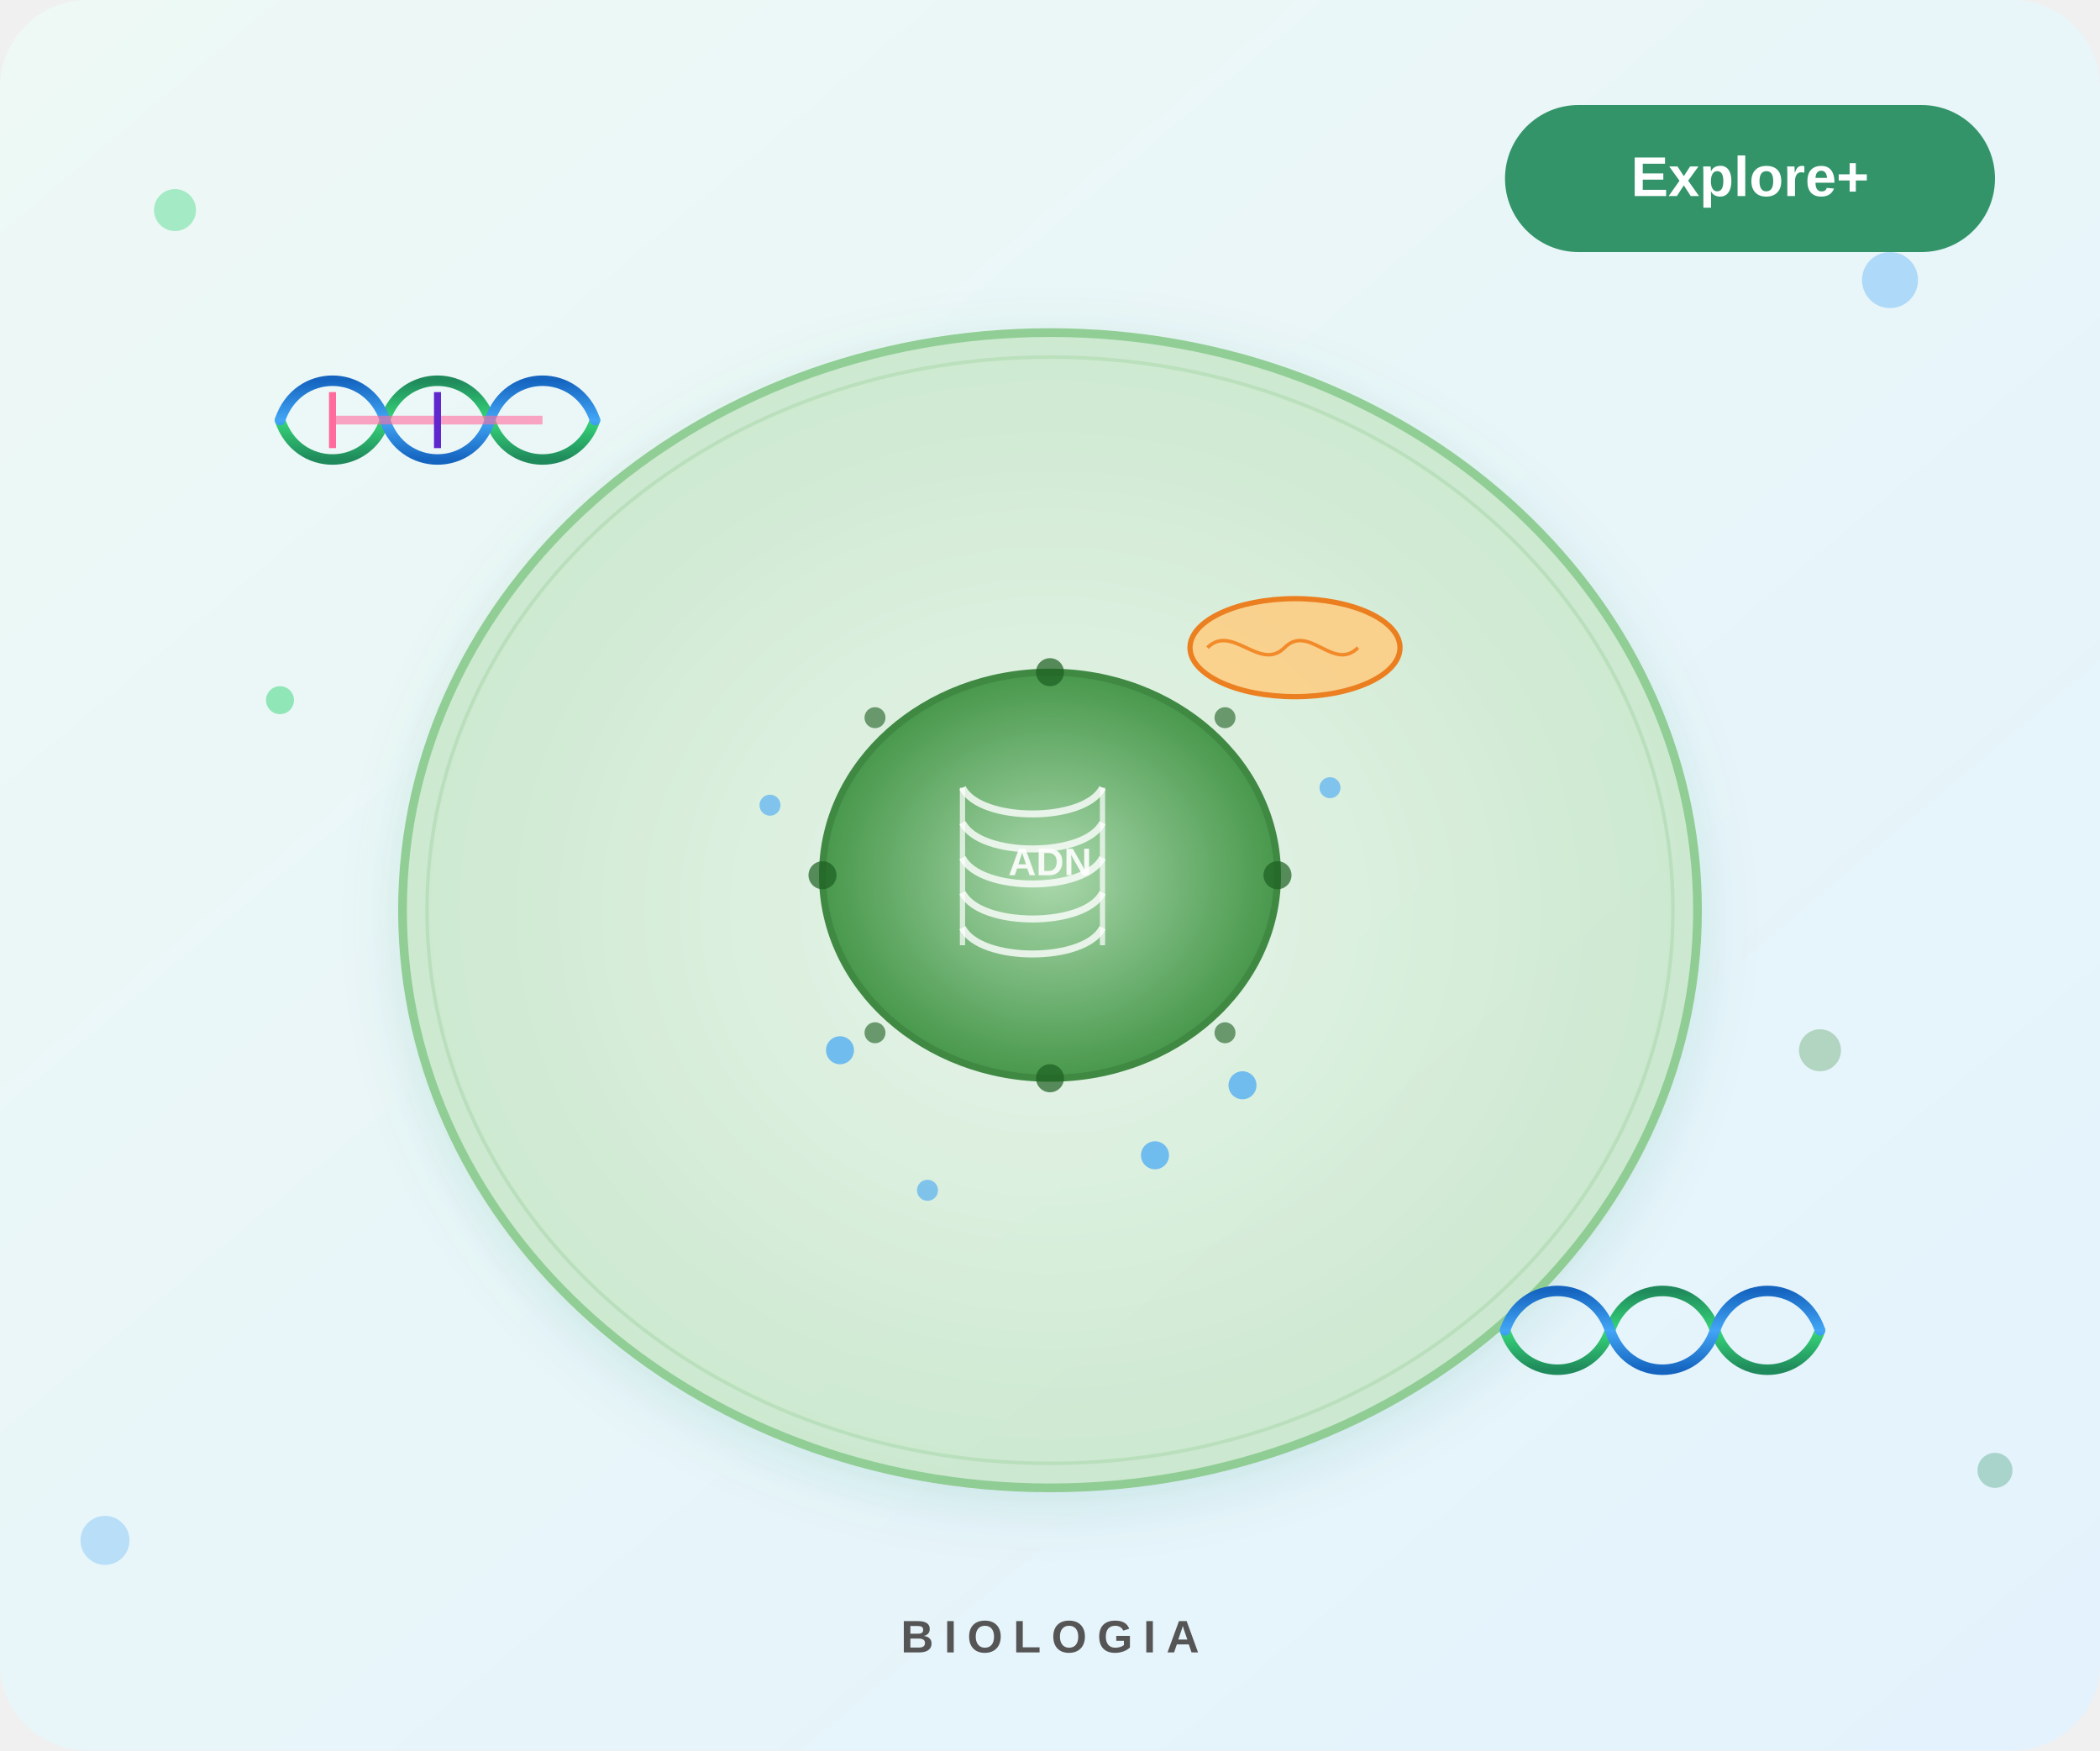
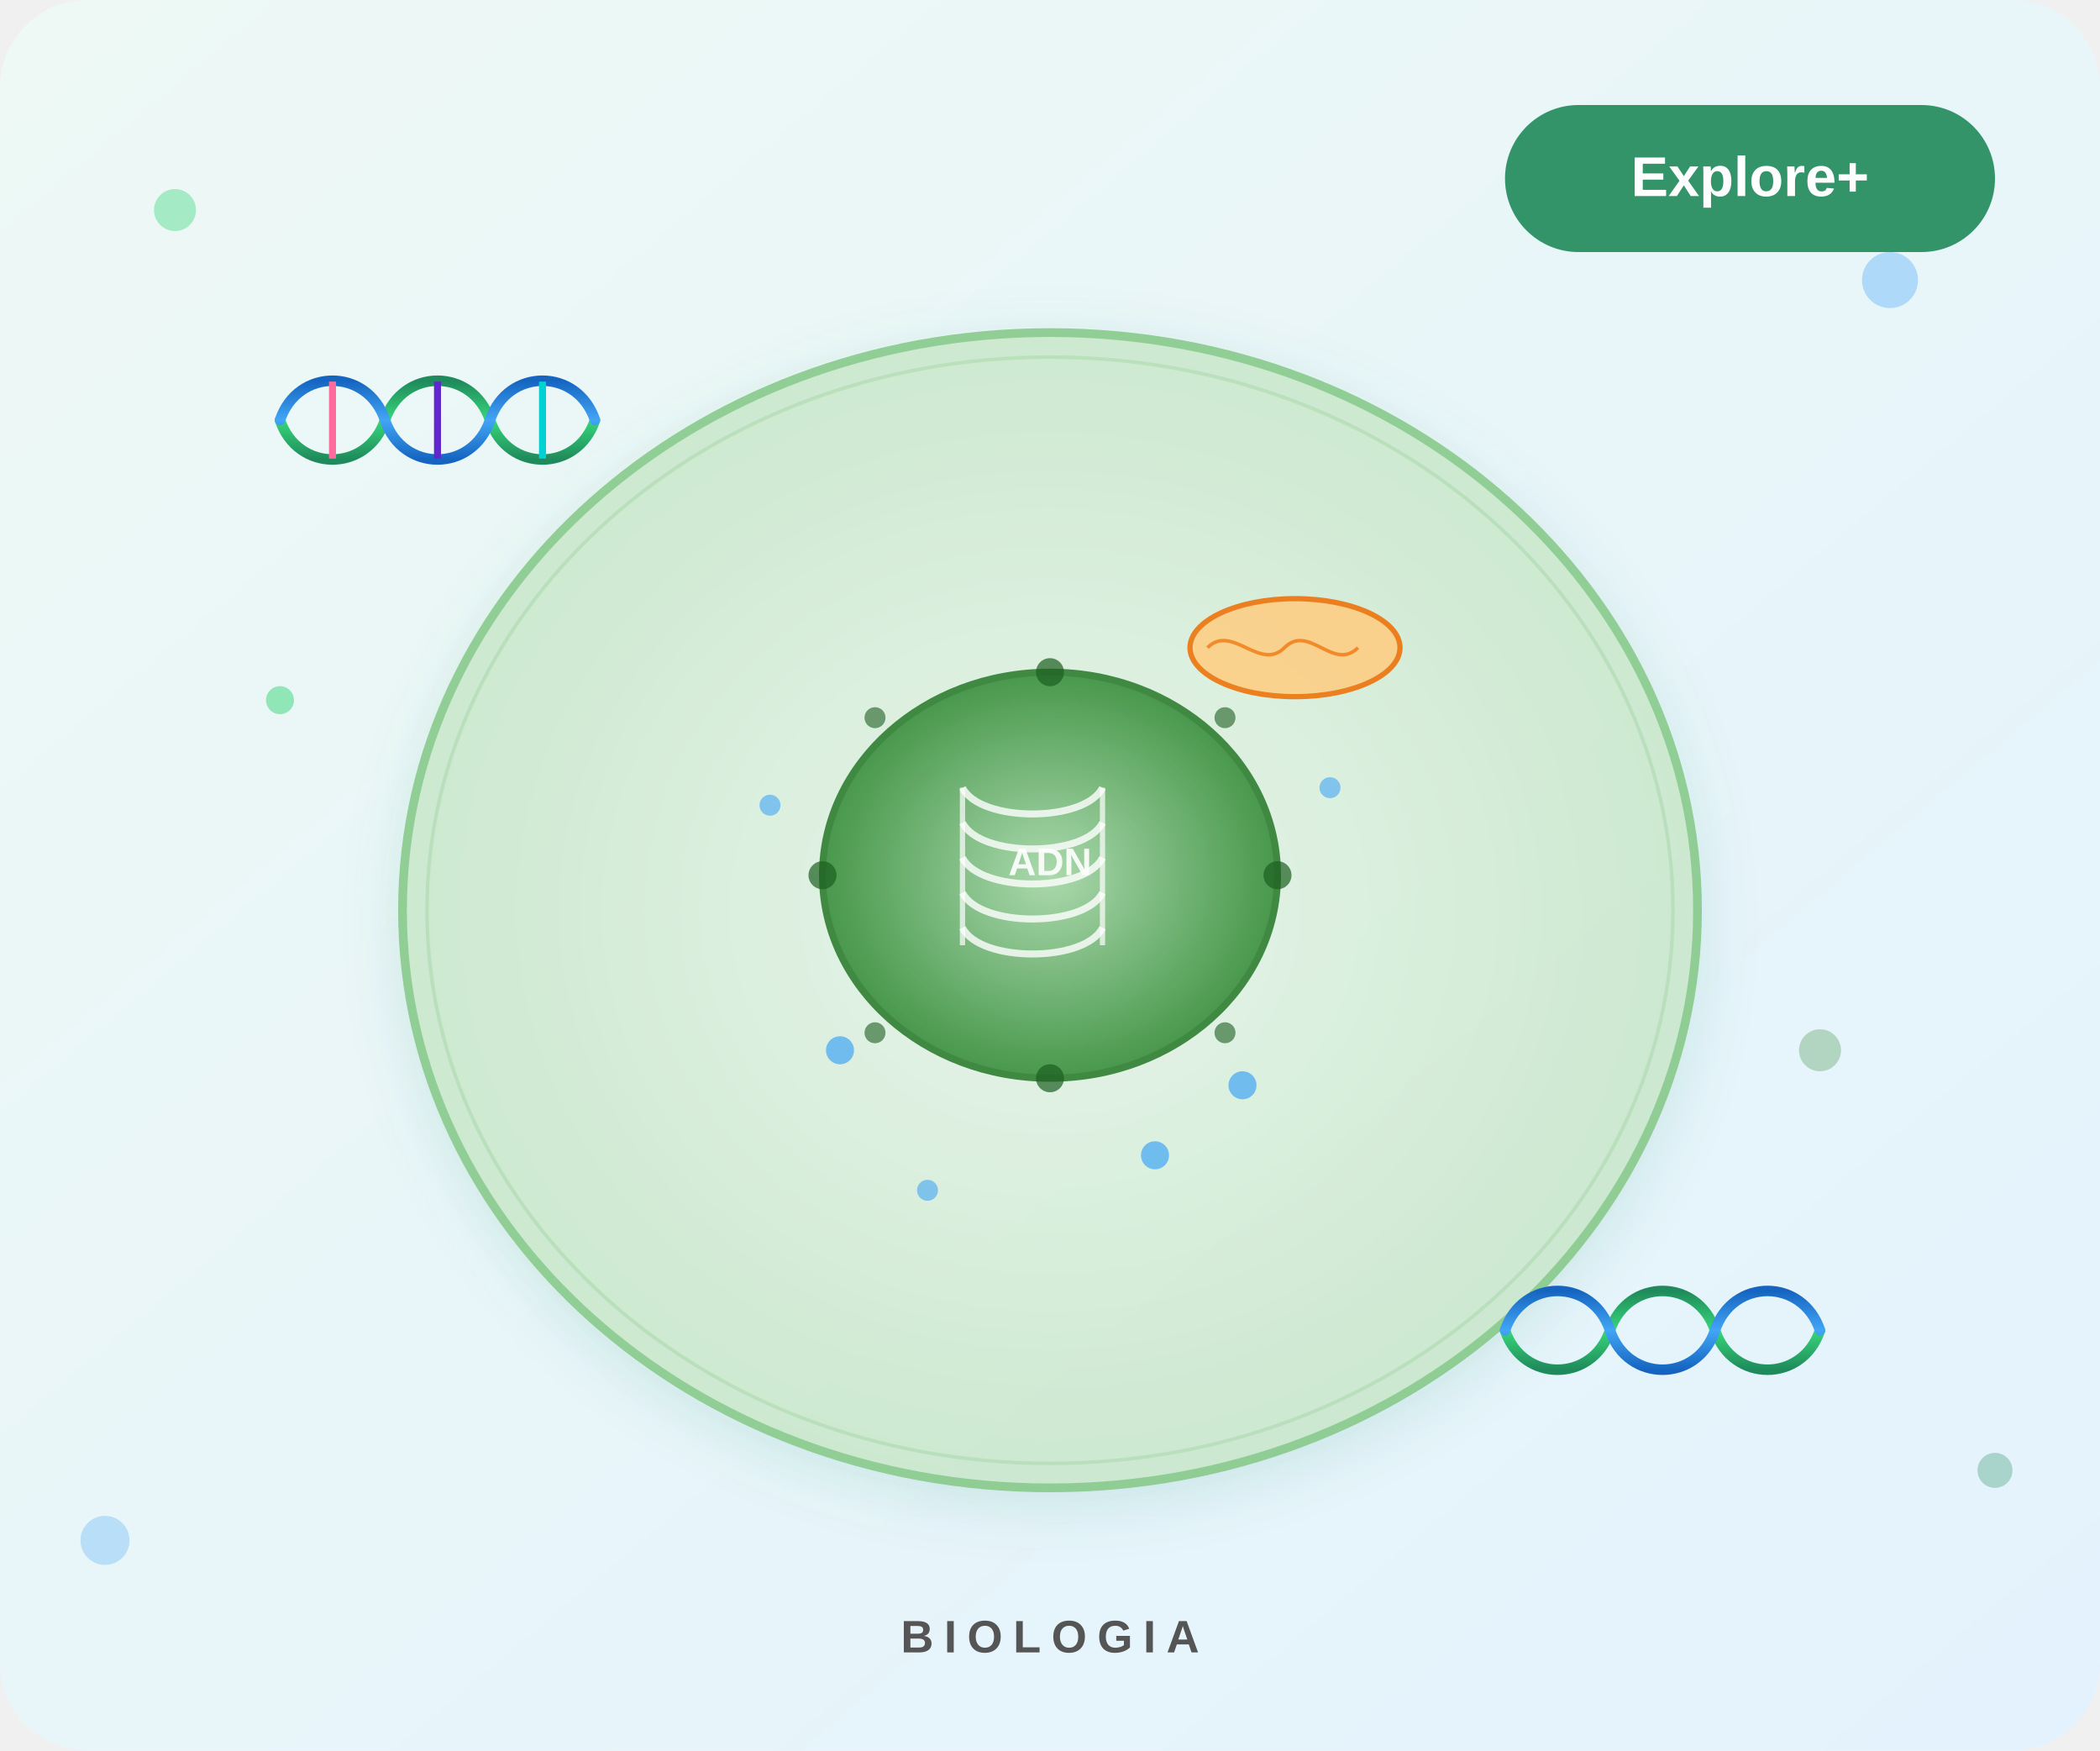
<svg xmlns="http://www.w3.org/2000/svg" viewBox="0 0 600 500" width="600" height="500">
  <defs>
    <radialGradient id="cellGrad" cx="50%" cy="50%" r="50%">
      <stop offset="0%" stop-color="#e8f5e9" />
      <stop offset="100%" stop-color="#c8e6c9" />
    </radialGradient>
    <radialGradient id="nucleusGrad" cx="50%" cy="50%" r="50%">
      <stop offset="0%" stop-color="#a5d6a7" />
      <stop offset="100%" stop-color="#388e3c" />
    </radialGradient>
    <linearGradient id="bgGrad" x1="0" y1="0" x2="1" y2="1">
      <stop offset="0%" stop-color="#eef9f5" />
      <stop offset="100%" stop-color="#e3f2fd" />
    </linearGradient>
    <linearGradient id="helixGreen" x1="0" y1="0" x2="0" y2="1">
      <stop offset="0%" stop-color="#1f8a5b" />
      <stop offset="50%" stop-color="#37d67a" />
      <stop offset="100%" stop-color="#1f8a5b" />
    </linearGradient>
    <linearGradient id="helixBlue" x1="0" y1="0" x2="0" y2="1">
      <stop offset="0%" stop-color="#1565C0" />
      <stop offset="50%" stop-color="#42A5F5" />
      <stop offset="100%" stop-color="#1565C0" />
    </linearGradient>
    <filter id="shadow" x="-20%" y="-20%" width="140%" height="140%">
      <feDropShadow dx="0" dy="4" stdDeviation="8" flood-color="#1f8a5b" flood-opacity="0.15" />
    </filter>
    <filter id="glow">
      <feGaussianBlur stdDeviation="3" result="blur" />
      <feMerge>
        <feMergeNode in="blur" />
        <feMergeNode in="SourceGraphic" />
      </feMerge>
    </filter>
  </defs>
  <rect width="600" height="500" fill="url(#bgGrad)" rx="25" />
  <circle cx="50" cy="60" r="6" fill="#37d67a" opacity="0.4" />
  <circle cx="540" cy="80" r="8" fill="#42A5F5" opacity="0.35" />
  <circle cx="570" cy="420" r="5" fill="#1f8a5b" opacity="0.3" />
  <circle cx="30" cy="440" r="7" fill="#42A5F5" opacity="0.3" />
  <circle cx="80" cy="200" r="4" fill="#37d67a" opacity="0.5" />
  <circle cx="520" cy="300" r="6" fill="#388e3c" opacity="0.3" />
  <ellipse cx="300" cy="260" rx="185" ry="165" fill="url(#cellGrad)" stroke="#81c784" stroke-width="2.5" opacity="0.85" filter="url(#shadow)" />
  <ellipse cx="300" cy="260" rx="178" ry="158" fill="none" stroke="#a5d6a7" stroke-width="1" opacity="0.5" />
  <ellipse cx="300" cy="250" rx="65" ry="58" fill="url(#nucleusGrad)" stroke="#2e7d32" stroke-width="2" opacity="0.9" />
  <circle cx="235" cy="250" r="4" fill="#1b5e20" opacity="0.7" />
  <circle cx="365" cy="250" r="4" fill="#1b5e20" opacity="0.7" />
  <circle cx="300" cy="192" r="4" fill="#1b5e20" opacity="0.7" />
  <circle cx="300" cy="308" r="4" fill="#1b5e20" opacity="0.7" />
  <circle cx="250" cy="205" r="3" fill="#1b5e20" opacity="0.6" />
  <circle cx="350" cy="205" r="3" fill="#1b5e20" opacity="0.6" />
  <circle cx="250" cy="295" r="3" fill="#1b5e20" opacity="0.6" />
  <circle cx="350" cy="295" r="3" fill="#1b5e20" opacity="0.6" />
  <path d="M 275,225 C 280,235 310,235 315,225" fill="none" stroke="#fff" stroke-width="2" opacity="0.8" />
  <path d="M 275,235 C 280,245 310,245 315,235" fill="none" stroke="#fff" stroke-width="2" opacity="0.8" />
  <path d="M 275,245 C 280,255 310,255 315,245" fill="none" stroke="#fff" stroke-width="2" opacity="0.8" />
  <path d="M 275,255 C 280,265 310,265 315,255" fill="none" stroke="#fff" stroke-width="2" opacity="0.8" />
  <path d="M 275,265 C 280,275 310,275 315,265" fill="none" stroke="#fff" stroke-width="2" opacity="0.8" />
  <line x1="275" y1="225" x2="275" y2="270" stroke="#fff" stroke-width="1.5" opacity="0.7" />
  <line x1="315" y1="225" x2="315" y2="270" stroke="#fff" stroke-width="1.5" opacity="0.7" />
  <ellipse cx="370" cy="185" rx="30" ry="14" fill="#ffcc80" stroke="#ef6c00" stroke-width="1.5" opacity="0.85" />
  <path d="M 345,185 C 352,178 360,192 367,185 C 374,178 381,192 388,185" fill="none" stroke="#ef6c00" stroke-width="1" opacity="0.7" />
  <circle cx="240" cy="300" r="4" fill="#42A5F5" opacity="0.7" />
  <circle cx="355" cy="310" r="4" fill="#42A5F5" opacity="0.7" />
  <circle cx="220" cy="230" r="3" fill="#42A5F5" opacity="0.6" />
  <circle cx="380" cy="225" r="3" fill="#42A5F5" opacity="0.6" />
  <circle cx="330" cy="330" r="4" fill="#42A5F5" opacity="0.7" />
  <circle cx="265" cy="340" r="3" fill="#42A5F5" opacity="0.6" />
  <path d="M 80,120 C 85,135 105,135 110,120 C 115,105 135,105 140,120 C 145,135 165,135 170,120" fill="none" stroke="url(#helixGreen)" stroke-width="3" stroke-linecap="round" />
  <path d="M 80,120 C 85,105 105,105 110,120 C 115,135 135,135 140,120 C 145,105 165,105 170,120" fill="none" stroke="url(#helixBlue)" stroke-width="3" stroke-linecap="round" />
-   <line x1="95" y1="112" x2="95" y2="128" stroke="#FF6B9D" stroke-width="2" />
-   <line x1="95" y1="120" x2="155" y2="120" stroke="#FF6B9D" stroke-width="2.5" opacity="0.6" />
-   <line x1="125" y1="112" x2="125" y2="128" stroke="#5F27CD" stroke-width="2" />
+   <line x1="95" y1="109" x2="95" y2="131" stroke="#FF6B9D" stroke-width="2" />
+   <line x1="125" y1="109" x2="125" y2="131" stroke="#5F27CD" stroke-width="2" />
+   <line x1="155" y1="109" x2="155" y2="131" stroke="#00D2D3" stroke-width="2" />
  <path d="M 430,380 C 435,395 455,395 460,380 C 465,365 485,365 490,380 C 495,395 515,395 520,380" fill="none" stroke="url(#helixGreen)" stroke-width="3" stroke-linecap="round" />
  <path d="M 430,380 C 435,365 455,365 460,380 C 465,395 485,395 490,380 C 495,365 515,365 520,380" fill="none" stroke="url(#helixBlue)" stroke-width="3" stroke-linecap="round" />
  <rect x="430" y="30" width="140" height="42" rx="21" fill="#1f8a5b" opacity="0.9" />
  <text x="500" y="56" text-anchor="middle" font-family="Arial, sans-serif" font-size="16" fill="white" font-weight="700">Explore+</text>
  <text x="300" y="472" text-anchor="middle" font-family="Arial, sans-serif" font-size="13" fill="#555" font-weight="600" letter-spacing="3">BIOLOGIA</text>
  <text x="300" y="250" text-anchor="middle" font-family="Arial, sans-serif" font-size="11" fill="white" font-weight="700" opacity="0.9">ADN</text>
</svg>
